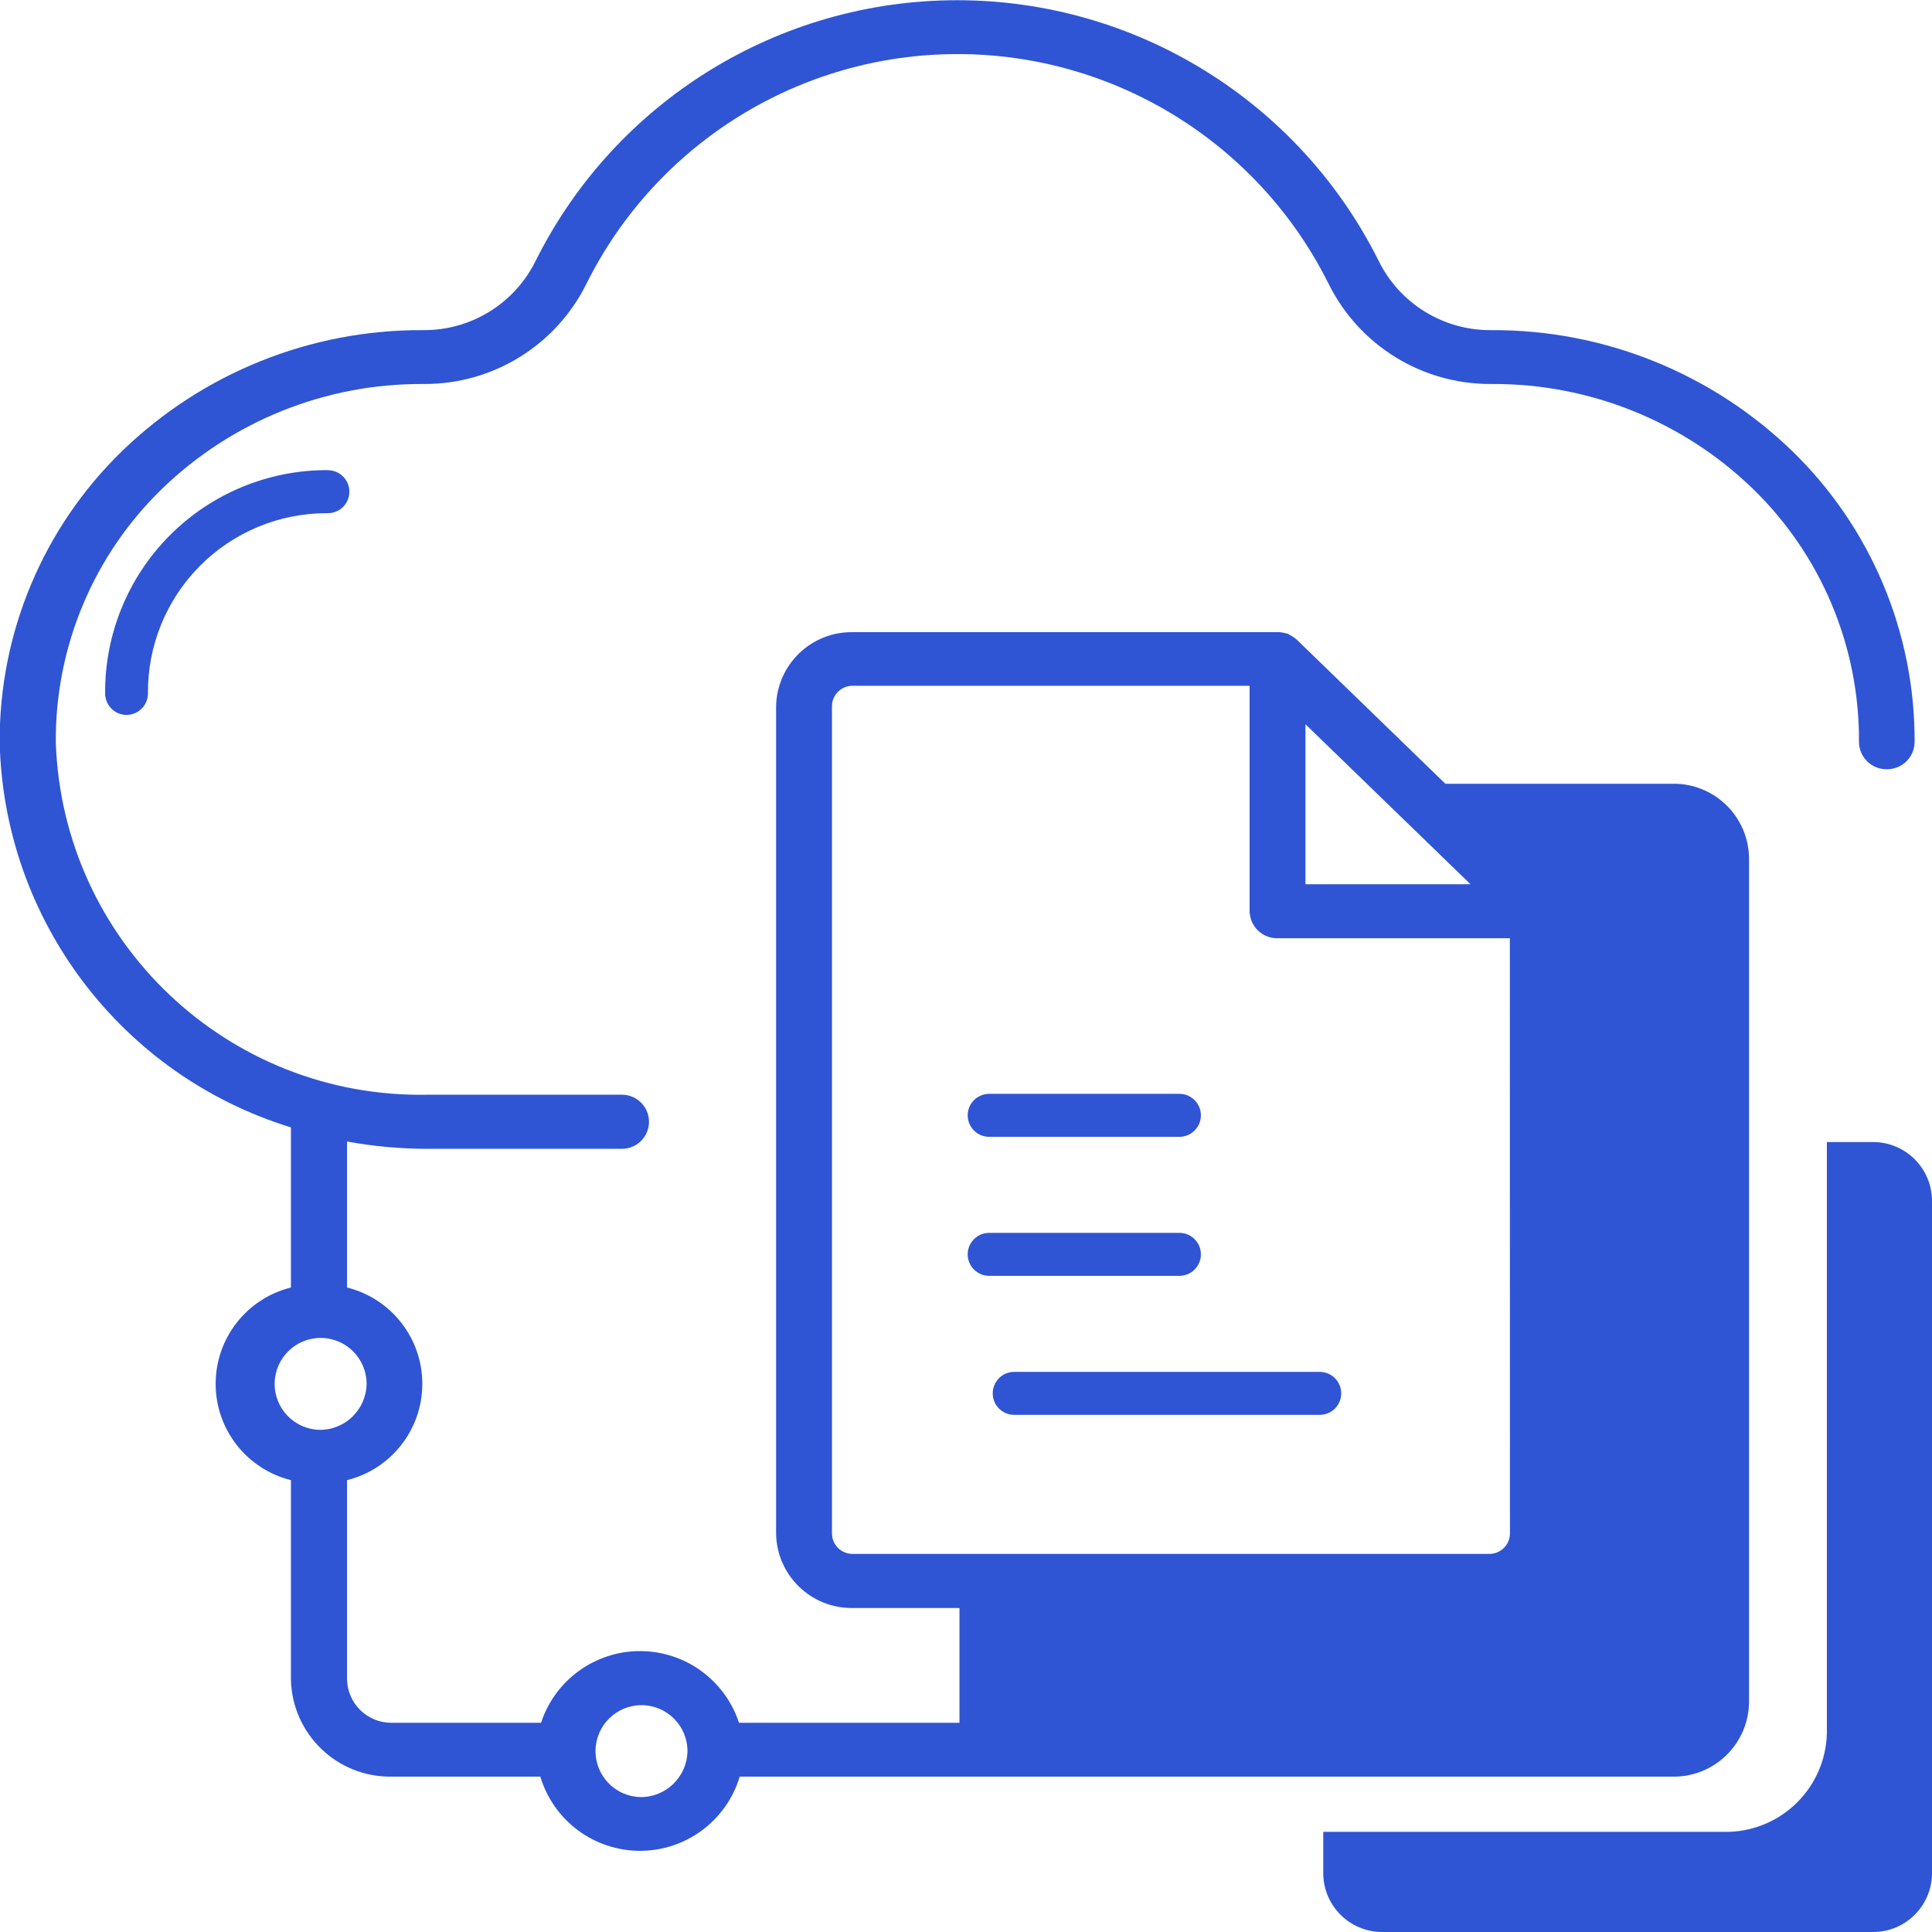
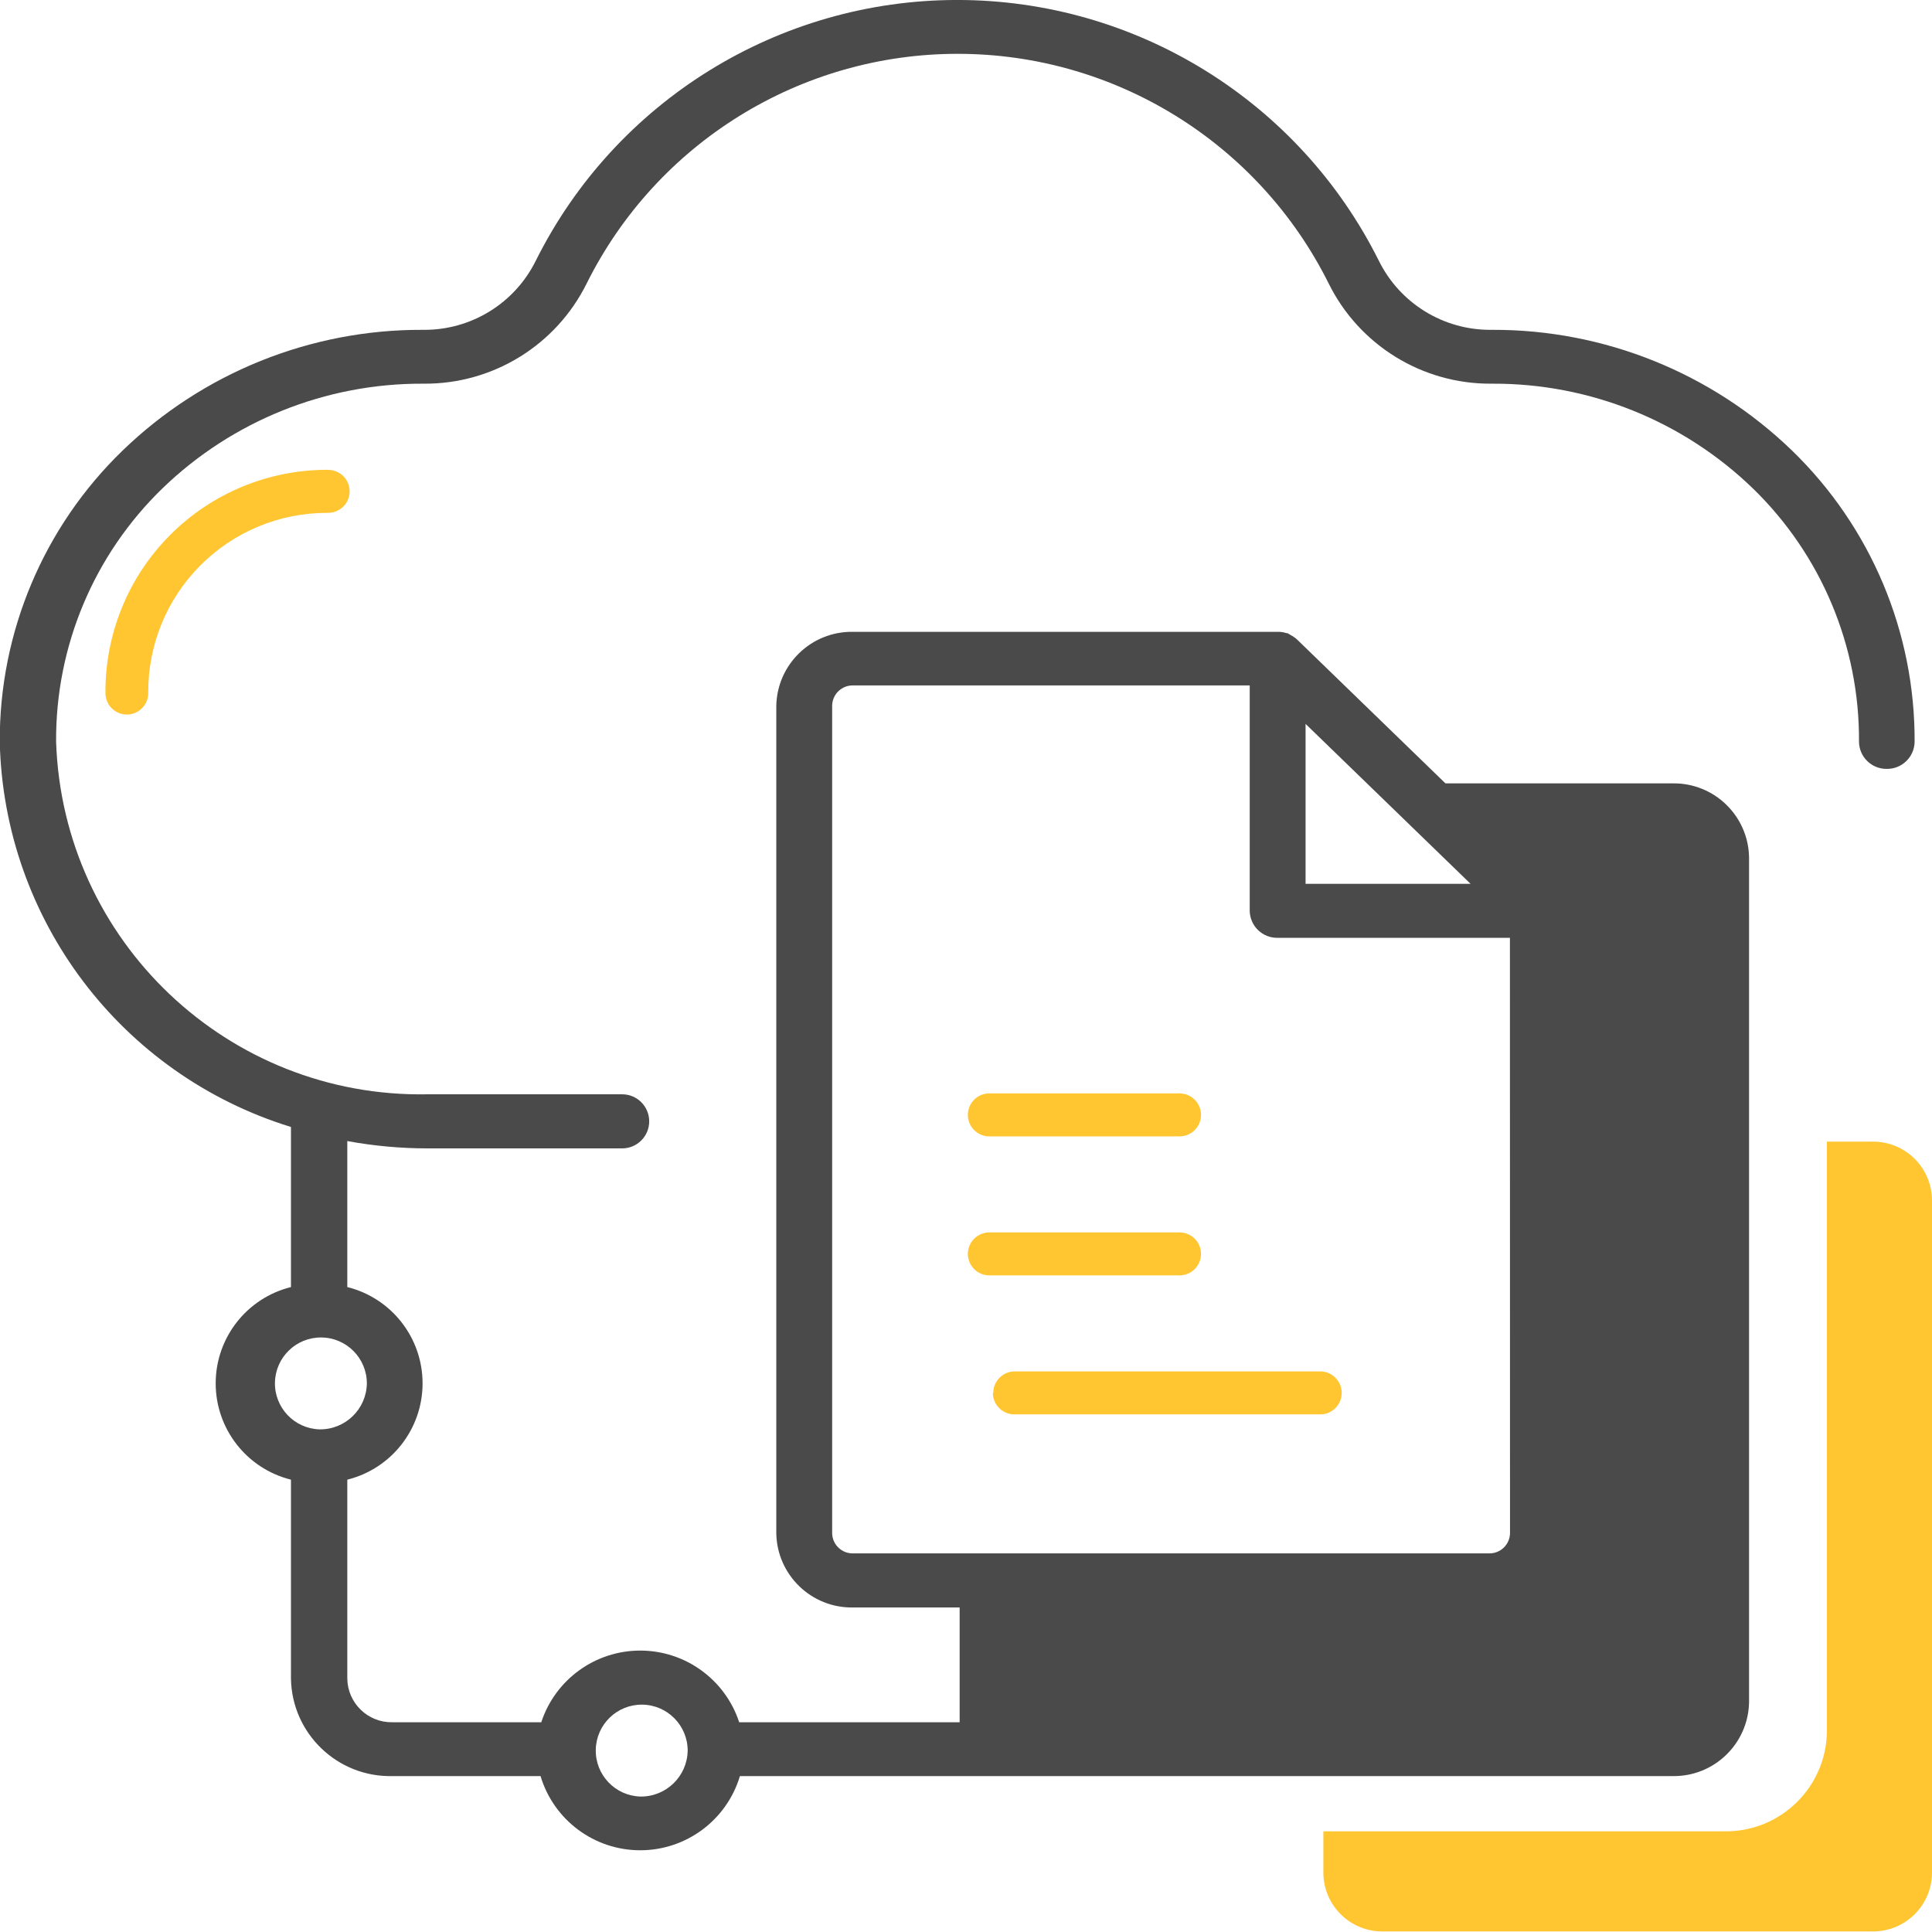
- <svg xmlns="http://www.w3.org/2000/svg" width="24" height="24" viewBox="0 0 24 24">
-   <g id="connectivity" transform="translate(-22.607 -22.23)">
-     <path id="Path_105" data-name="Path 105" d="M239.768,286.987h2.363a.267.267,0,1,0,0-.534h-2.363a.267.267,0,1,0,0,.534Z" transform="translate(-204.873 -250.635)" fill="#2f55d4" />
-     <path id="Path_106" data-name="Path 106" d="M239.768,320.567h2.363a.267.267,0,1,0,0-.534h-2.363a.267.267,0,1,0,0,.534Z" transform="translate(-204.873 -282.488)" fill="#2f55d4" />
-     <path id="Path_107" data-name="Path 107" d="M239.5,353.88a.267.267,0,0,0,.267.267h3.795a.267.267,0,1,0,0-.534h-3.795A.267.267,0,0,0,239.5,353.88Z" transform="translate(-204.561 -314.341)" fill="#2f55d4" />
-     <path id="Path_108" data-name="Path 108" d="M296.682,252.766h-.576v7.345a1.256,1.256,0,0,1-1.224,1.224h-5.032v.513a.732.732,0,0,0,.731.731h6.1a.732.732,0,0,0,.731-.731V253.5A.732.732,0,0,0,296.682,252.766Z" transform="translate(-250.805 -216.349)" fill="#2f55d4" />
-     <path id="Path_109" data-name="Path 109" d="M57.155,132.391a2.755,2.755,0,0,0-2.755,2.776.267.267,0,0,0,.267.265h0a.267.267,0,0,0,.265-.269,2.22,2.22,0,0,1,2.22-2.237h.015a.267.267,0,1,0,0-.534Z" transform="translate(-30.487 -104.321)" fill="#2f55d4" />
-     <path id="Path_110" data-name="Path 110" d="M44.334,43.385v-10.5a.935.935,0,0,0-.948-.919H40.562l-1.84-1.784a.344.344,0,0,0-.035-.029l-.009-.006a.348.348,0,0,0-.038-.023h0L38.6,30.1l-.01,0a.356.356,0,0,0-.088-.017H33.2a.938.938,0,0,0-.952.923V41.283a.938.938,0,0,0,.952.922h1.326v1.426H31.787a1.294,1.294,0,0,0-2.459,0H27.476a.55.55,0,0,1-.558-.541V40.617a1.233,1.233,0,0,0,0-2.393V36.41a5.512,5.512,0,0,0,1,.091h2.415a.336.336,0,1,0,0-.672H27.916A4.532,4.532,0,0,1,23.3,31.448,4.346,4.346,0,0,1,24.622,28.3,4.627,4.627,0,0,1,27.854,27h.019a2.239,2.239,0,0,0,2.02-1.247,5.15,5.15,0,0,1,9.217,0A2.238,2.238,0,0,0,41.128,27h.02a4.627,4.627,0,0,1,3.232,1.3A4.346,4.346,0,0,1,45.7,31.448a.341.341,0,0,0,.344.338h0a.342.342,0,0,0,.347-.333,5.007,5.007,0,0,0-1.523-3.622,5.332,5.332,0,0,0-3.724-1.5h-.019a1.542,1.542,0,0,1-1.391-.859,5.853,5.853,0,0,0-10.474,0,1.542,1.542,0,0,1-1.392.859h-.018a5.332,5.332,0,0,0-3.724,1.5,5.007,5.007,0,0,0-1.523,3.622,5.13,5.13,0,0,0,3.618,4.782v1.989a1.233,1.233,0,0,0,0,2.393v2.475A1.233,1.233,0,0,0,27.476,44.3h1.843a1.293,1.293,0,0,0,2.477,0h11.59A.935.935,0,0,0,44.334,43.385ZM26.572,39.992a.571.571,0,1,1,.589-.571.58.58,0,0,1-.589.571Zm3.986,4.562a.571.571,0,1,1,.589-.571.58.58,0,0,1-.589.571Zm8.266-13.327,2.05,1.987h-2.05Zm2.54,10.056a.255.255,0,0,1-.258.25H33.2a.255.255,0,0,1-.258-.25V31a.255.255,0,0,1,.258-.251H38.13v2.8a.341.341,0,0,0,.347.336h2.886Z" transform="translate(0 0)" fill="#2f55d4" />
+ <svg xmlns="http://www.w3.org/2000/svg" width="24.004" height="23.997" viewBox="0 0 24.004 23.997">
+   <g id="connectivity" transform="translate(-22.603 -22.233)">
+     <path id="Path_105" data-name="Path 105" d="M239.768,286.987h2.363a.267.267,0,0,0,0-.534h-2.363a.267.267,0,1,0,0,.534Z" transform="translate(-204.873 -250.635)" fill="#ffc632" />
+     <path id="Path_106" data-name="Path 106" d="M239.768,320.567h2.363a.267.267,0,0,0,0-.534h-2.363a.267.267,0,1,0,0,.534Z" transform="translate(-204.873 -282.488)" fill="#ffc632" />
+     <path id="Path_107" data-name="Path 107" d="M239.5,353.88a.267.267,0,0,0,.267.267h3.8a.267.267,0,0,0,0-.534h-3.795a.267.267,0,0,0-.267.267Z" transform="translate(-204.561 -314.341)" fill="#ffc632" />
+     <path id="Path_108" data-name="Path 108" d="M296.682,252.766h-.576v7.345a1.256,1.256,0,0,1-1.224,1.224H289.85v.513a.732.732,0,0,0,.731.731h6.1a.732.732,0,0,0,.731-.731V253.5A.732.732,0,0,0,296.682,252.766Z" transform="translate(-250.805 -216.349)" fill="#ffc632" />
+     <path id="Path_109" data-name="Path 109" d="M57.155,132.391a2.755,2.755,0,0,0-2.755,2.776.267.267,0,0,0,.267.265h0a.267.267,0,0,0,.265-.269,2.22,2.22,0,0,1,2.22-2.237h.015a.267.267,0,0,0,0-.534Z" transform="translate(-30.487 -104.321)" fill="#ffc632" />
+     <path id="Path_110" data-name="Path 110" d="M44.334,43.385v-10.5a.935.935,0,0,0-.948-.919H40.562l-1.84-1.784a.344.344,0,0,0-.035-.029l-.009-.006a.348.348,0,0,0-.038-.023h0L38.6,30.1h-.01a.356.356,0,0,0-.088-.017H33.2a.938.938,0,0,0-.952.923V41.283a.938.938,0,0,0,.952.922h1.326v1.426H31.787a1.294,1.294,0,0,0-2.459,0H27.476a.55.55,0,0,1-.558-.541V40.617a1.233,1.233,0,0,0,0-2.393V36.41a5.512,5.512,0,0,0,1,.091h2.415a.336.336,0,0,0,0-.672H27.916A4.532,4.532,0,0,1,23.3,31.448,4.346,4.346,0,0,1,24.622,28.3,4.627,4.627,0,0,1,27.854,27h.019a2.239,2.239,0,0,0,2.02-1.247,5.15,5.15,0,0,1,9.217,0A2.238,2.238,0,0,0,41.128,27h.02a4.627,4.627,0,0,1,3.232,1.3,4.346,4.346,0,0,1,1.32,3.148.341.341,0,0,0,.344.338h0a.342.342,0,0,0,.347-.333,5.007,5.007,0,0,0-1.523-3.622,5.332,5.332,0,0,0-3.724-1.5h-.019a1.542,1.542,0,0,1-1.391-.859,5.853,5.853,0,0,0-10.474,0,1.542,1.542,0,0,1-1.392.859H27.85a5.332,5.332,0,0,0-3.724,1.5A5.007,5.007,0,0,0,22.6,31.453a5.13,5.13,0,0,0,3.618,4.782v1.989a1.233,1.233,0,0,0,0,2.393v2.475A1.233,1.233,0,0,0,27.476,44.3h1.843a1.293,1.293,0,0,0,2.477,0h11.59a.935.935,0,0,0,.948-.915ZM26.572,39.992a.571.571,0,1,1,.589-.571A.58.58,0,0,1,26.572,39.992Zm3.986,4.562a.571.571,0,1,1,.589-.571.58.58,0,0,1-.589.571Zm8.266-13.327,2.05,1.987h-2.05Zm2.54,10.056a.255.255,0,0,1-.258.25H33.2a.255.255,0,0,1-.258-.25V31a.255.255,0,0,1,.258-.251h4.93v2.8a.341.341,0,0,0,.347.336h2.886Z" fill="#4a4a4a" />
  </g>
</svg>
